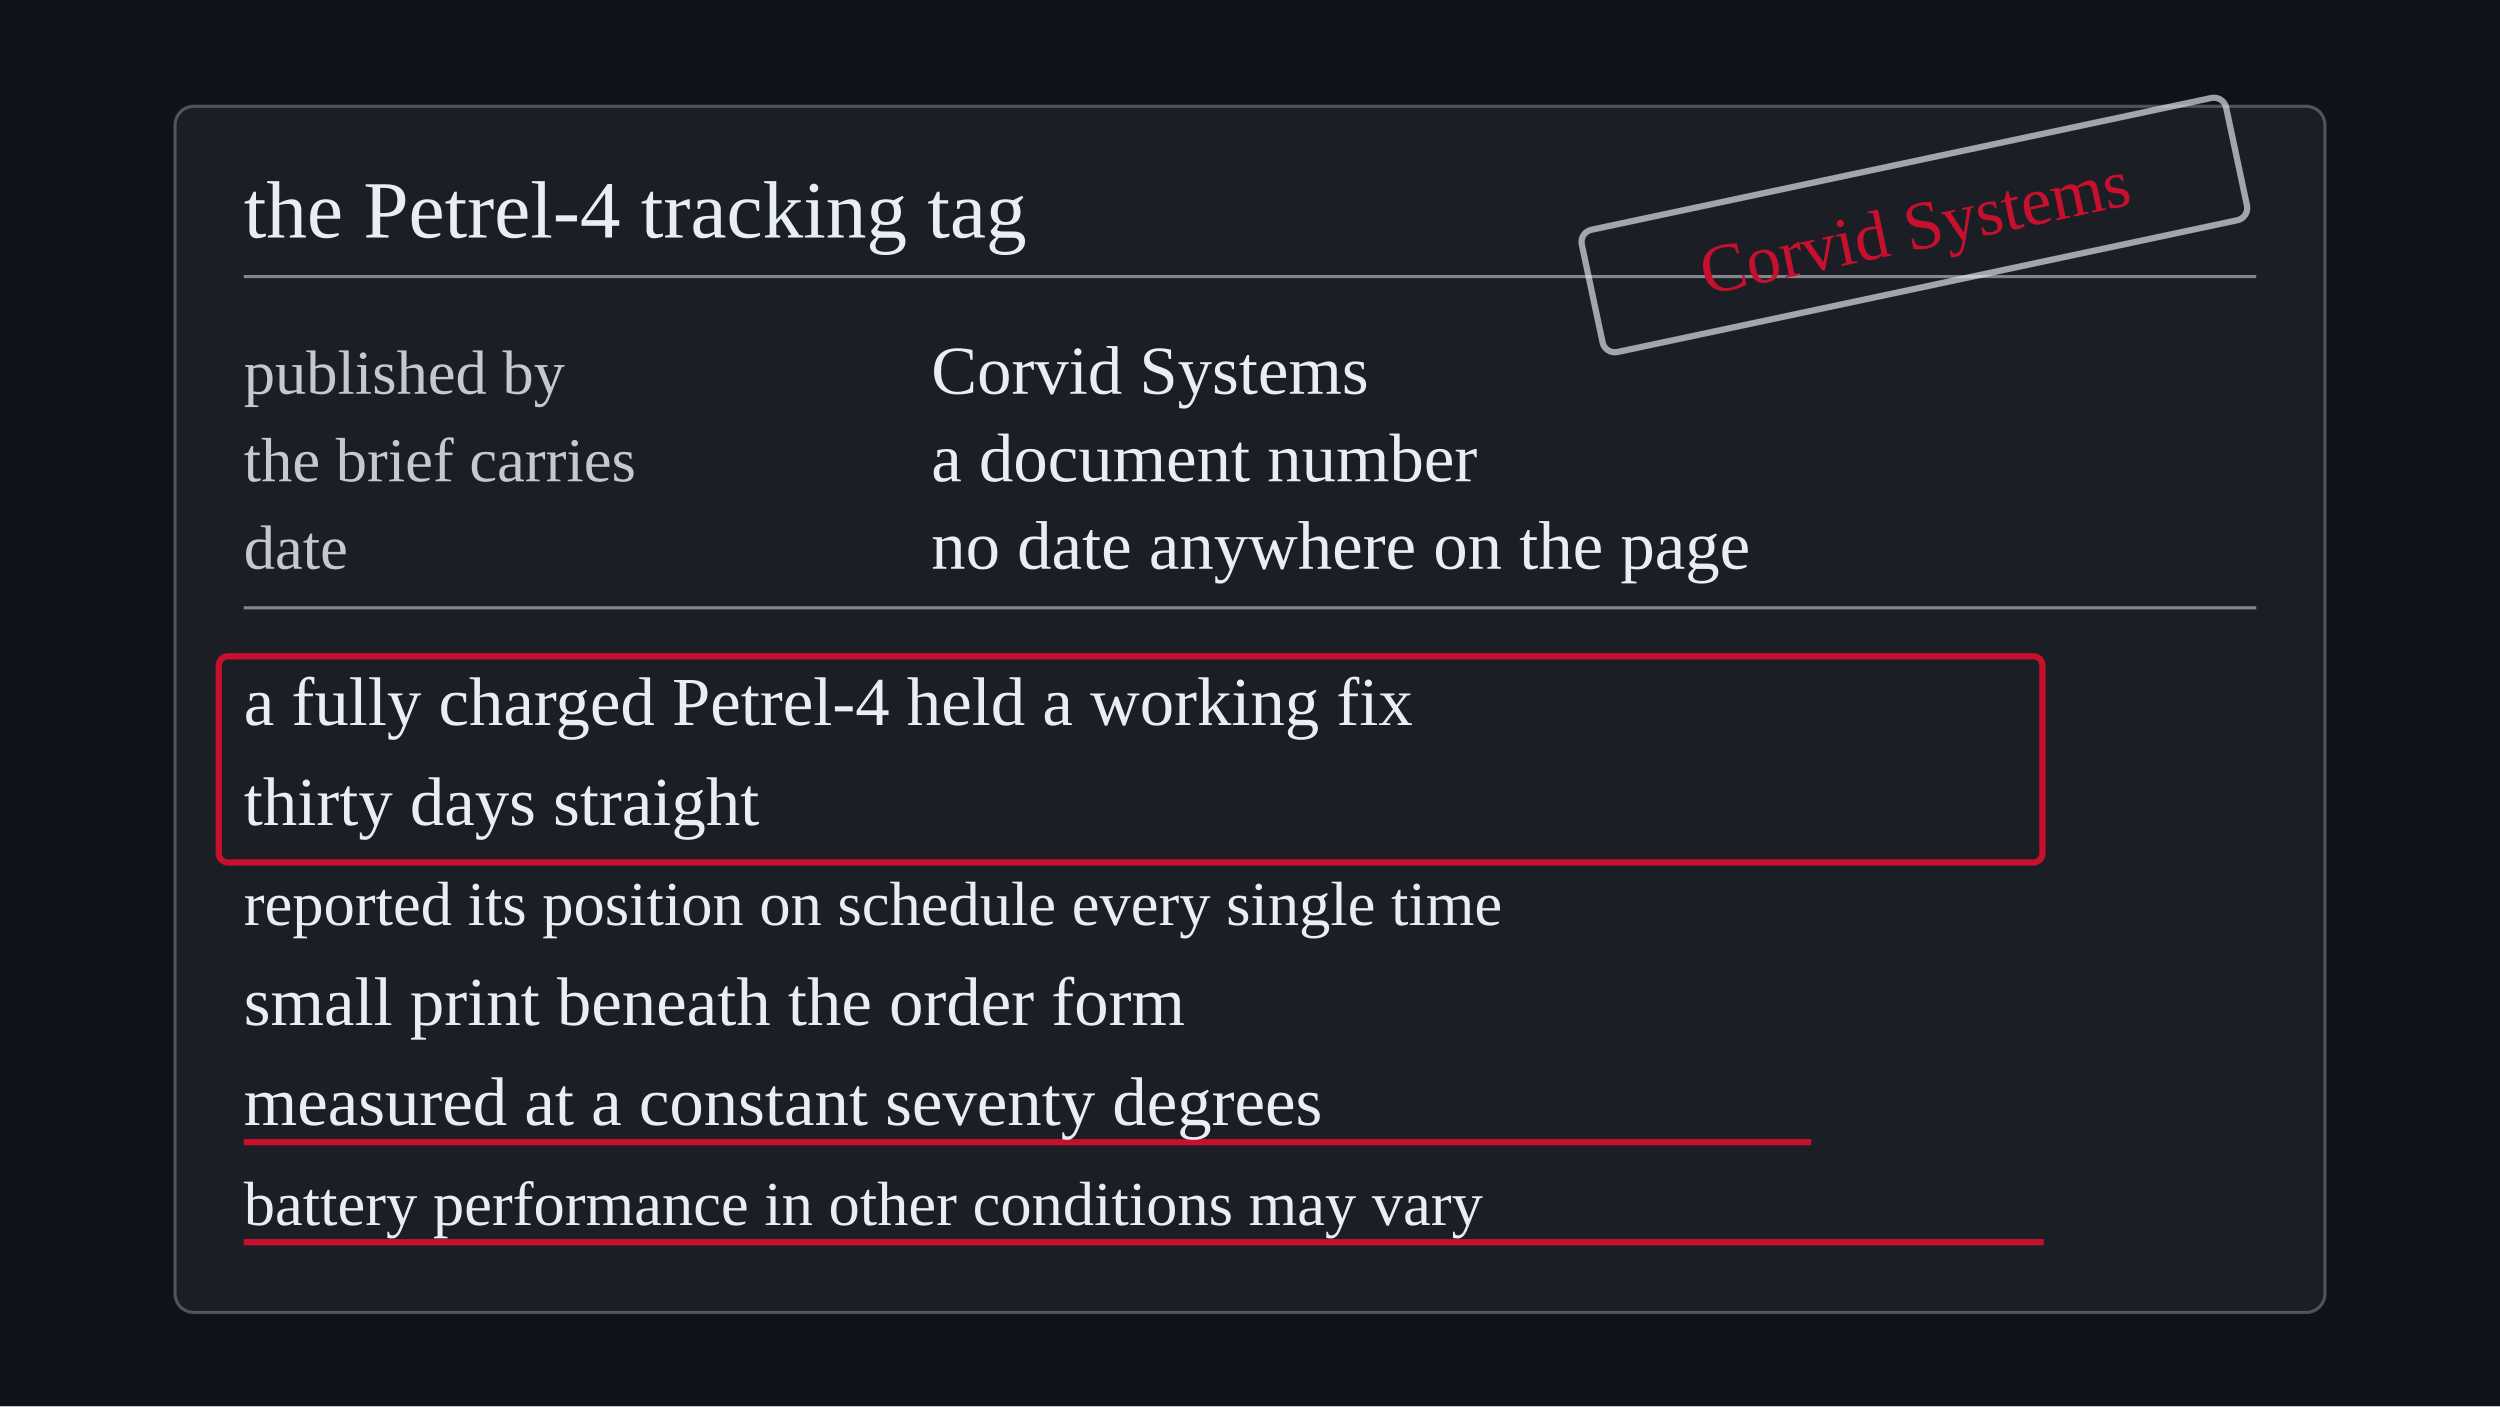
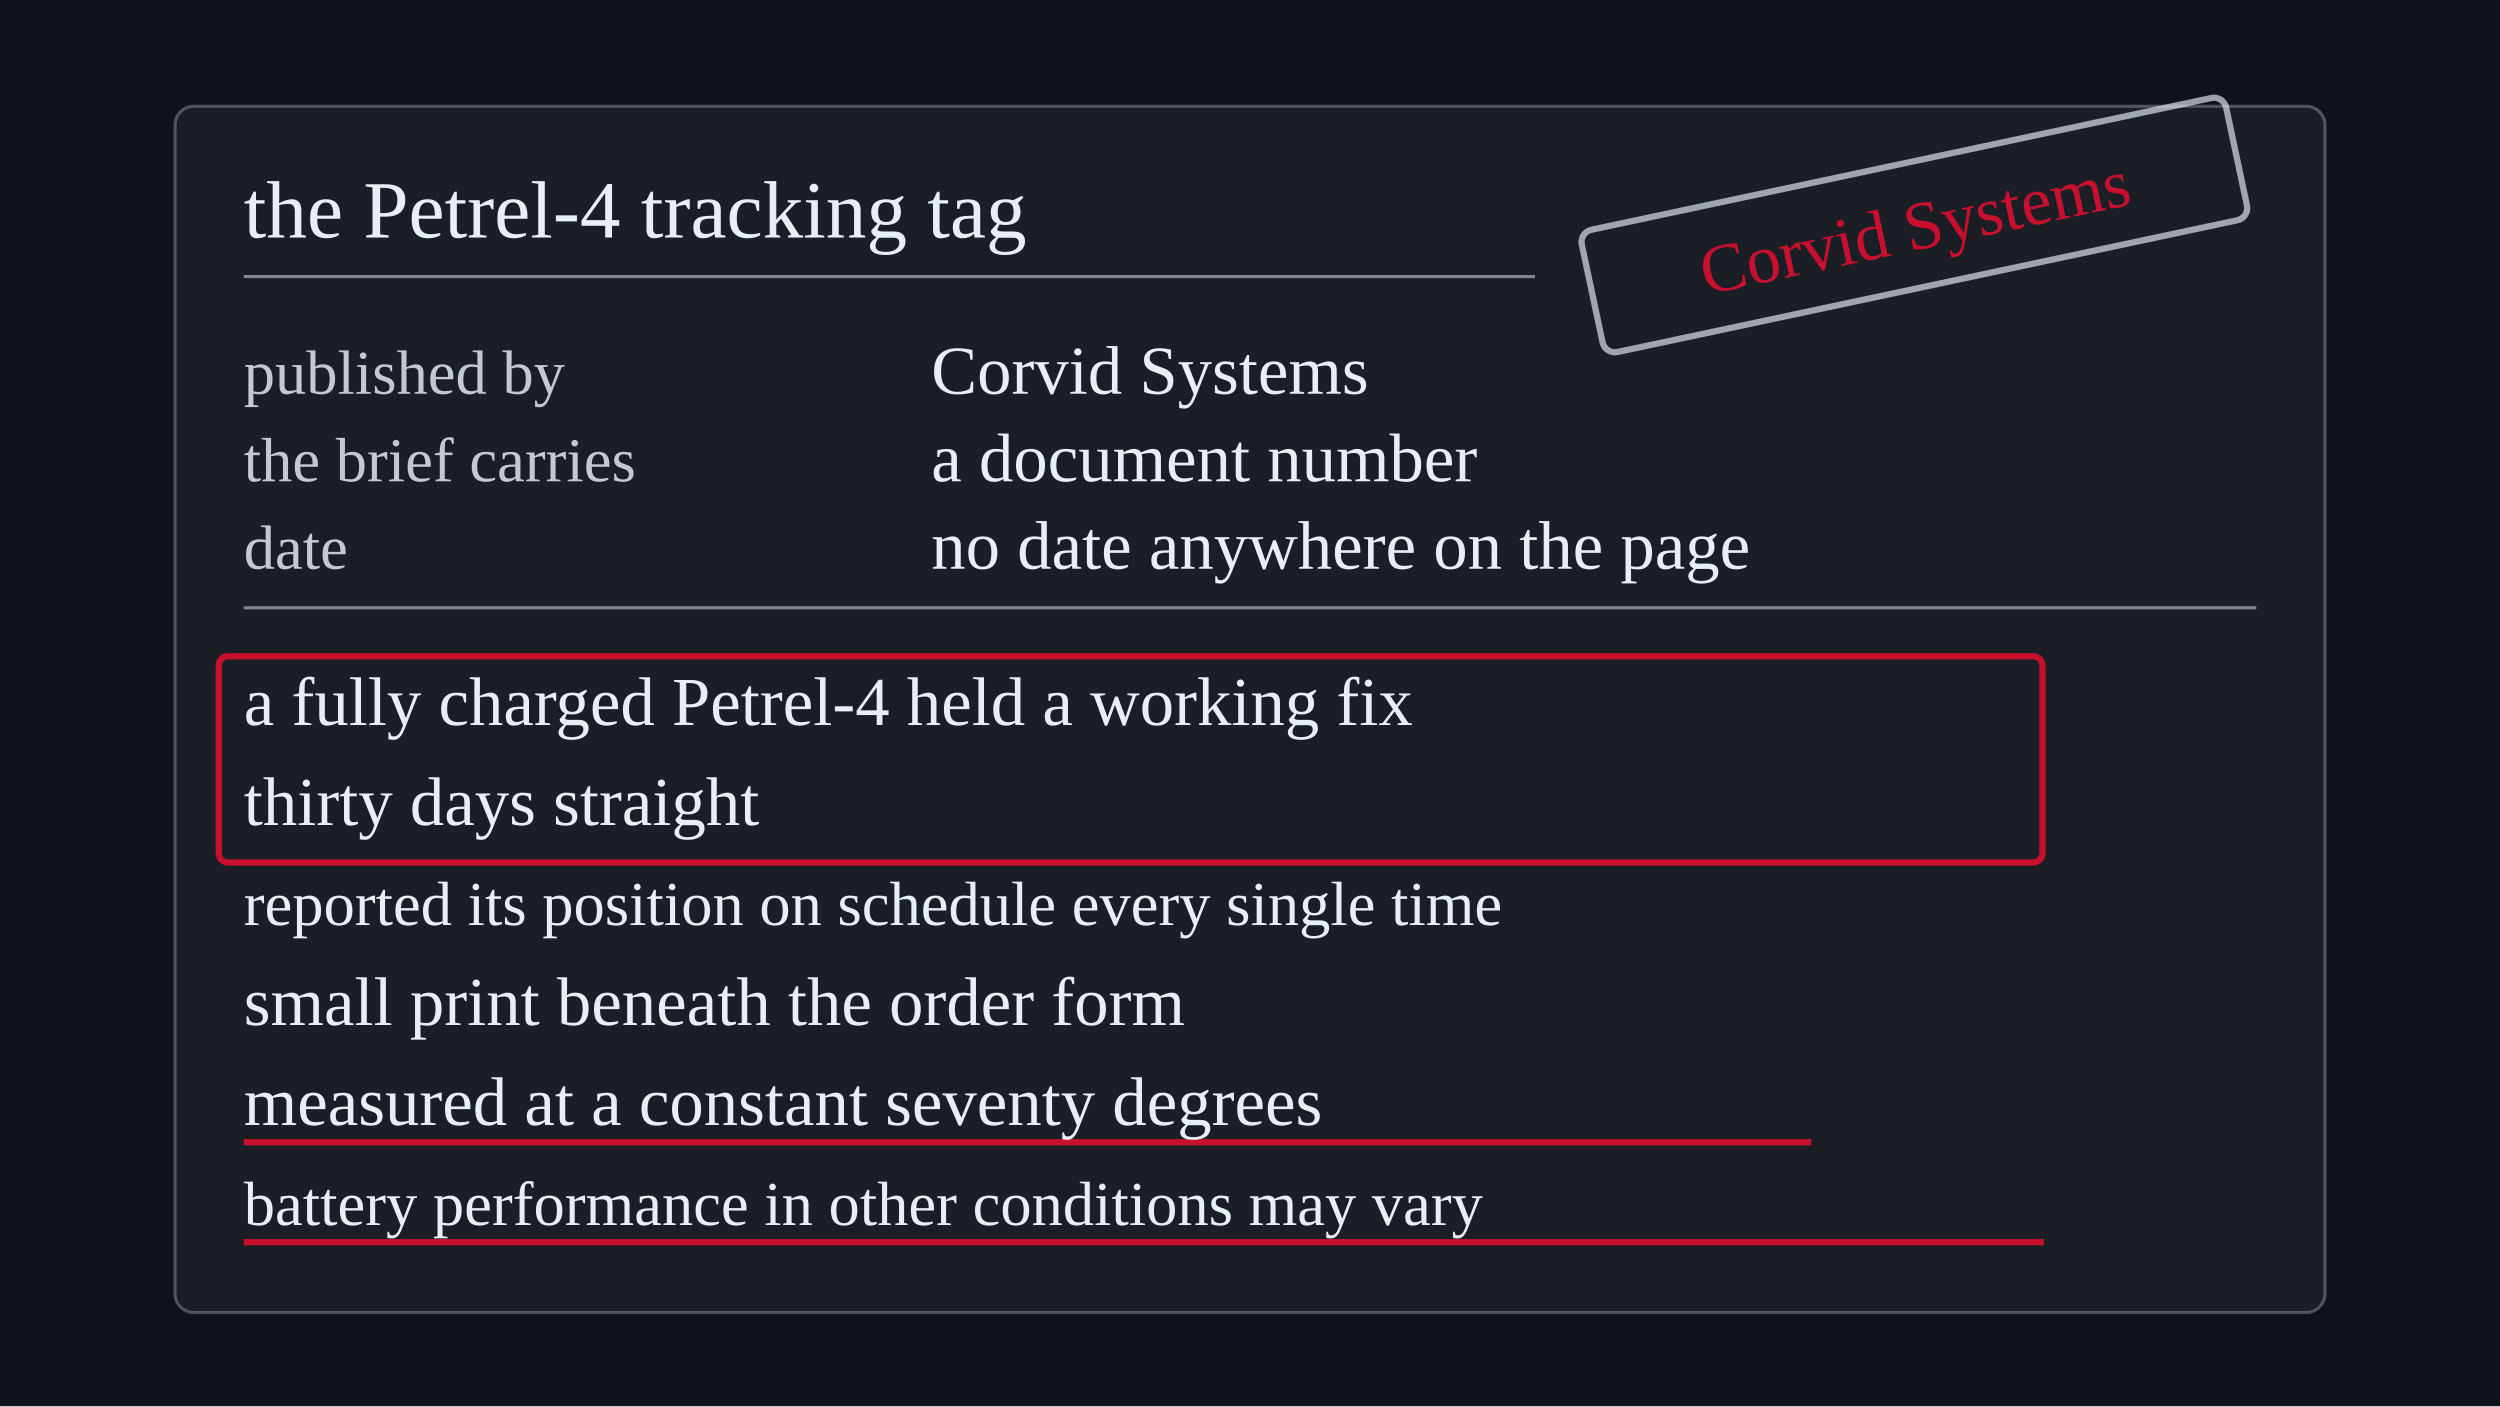
<svg xmlns="http://www.w3.org/2000/svg" width="800" height="450" viewBox="0 0 800 450" role="img">
  <rect x="0" y="0" width="800" height="450" fill="#0f1218" />
  <rect x="56" y="34" width="688" height="386" fill="rgba(232,238,247,0.06)" stroke="rgba(232,238,247,0.28)" stroke-width="1" rx="6" />
  <text x="78" y="76" font-size="26" fill="#e8eef7">the Petrel-4 tracking tag</text>
-   <line x1="78" y1="88.5" x2="722" y2="88.5" stroke="rgba(232,238,247,0.5)" stroke-width="1" />
+   <line x1="78" y1="88.5" x2="491.2" y2="88.5" stroke="rgba(232,238,247,0.5)" stroke-width="1" />
  <text x="78" y="126" font-size="20" fill="#e8eef7" fill-opacity="0.82">published by</text>
  <text x="298" y="126" font-size="22" fill="#e8eef7">Corvid Systems</text>
  <text x="78" y="154" font-size="20" fill="#e8eef7" fill-opacity="0.82">the brief carries</text>
  <text x="298" y="154" font-size="22" fill="#e8eef7">a document number</text>
  <text x="78" y="182" font-size="20" fill="#e8eef7" fill-opacity="0.82">date</text>
  <text x="298" y="182" font-size="22" fill="#e8eef7">no date anywhere on the page</text>
  <line x1="78" y1="194.5" x2="722" y2="194.5" stroke="rgba(232,238,247,0.5)" stroke-width="1" />
  <rect x="70" y="210" width="583.6" height="66" fill="none" stroke="#c8102e" stroke-width="2" rx="3" data-emphasis="box" />
  <text x="78" y="232" font-size="22" fill="#e8eef7">a fully charged Petrel-4 held a working fix</text>
  <text x="78" y="264" font-size="22" fill="#e8eef7">thirty days straight</text>
  <text x="78" y="296" font-size="20" fill="#e8eef7">reported its position on schedule every single time</text>
  <text x="78" y="328" font-size="22" fill="#e8eef7">small print beneath the order form</text>
  <line x1="78" y1="365.5" x2="579.6" y2="365.5" stroke="#c8102e" stroke-width="2" data-emphasis="underline" />
  <text x="78" y="360" font-size="22" fill="#e8eef7">measured at a constant seventy degrees</text>
  <line x1="78" y1="397.5" x2="654" y2="397.5" stroke="#c8102e" stroke-width="2" data-emphasis="underline" />
  <text x="78" y="392" font-size="20" fill="#e8eef7">battery performance in other conditions may vary</text>
  <g transform="rotate(-12 612.6 72)">
    <rect x="507.2" y="52" width="210.8" height="40" fill="none" stroke="rgba(232,238,247,0.65)" stroke-width="2" rx="4" data-stamp="1" />
    <text x="612.6" y="80" font-size="22" fill="#c8102e" text-anchor="middle">Corvid Systems</text>
  </g>
</svg>
